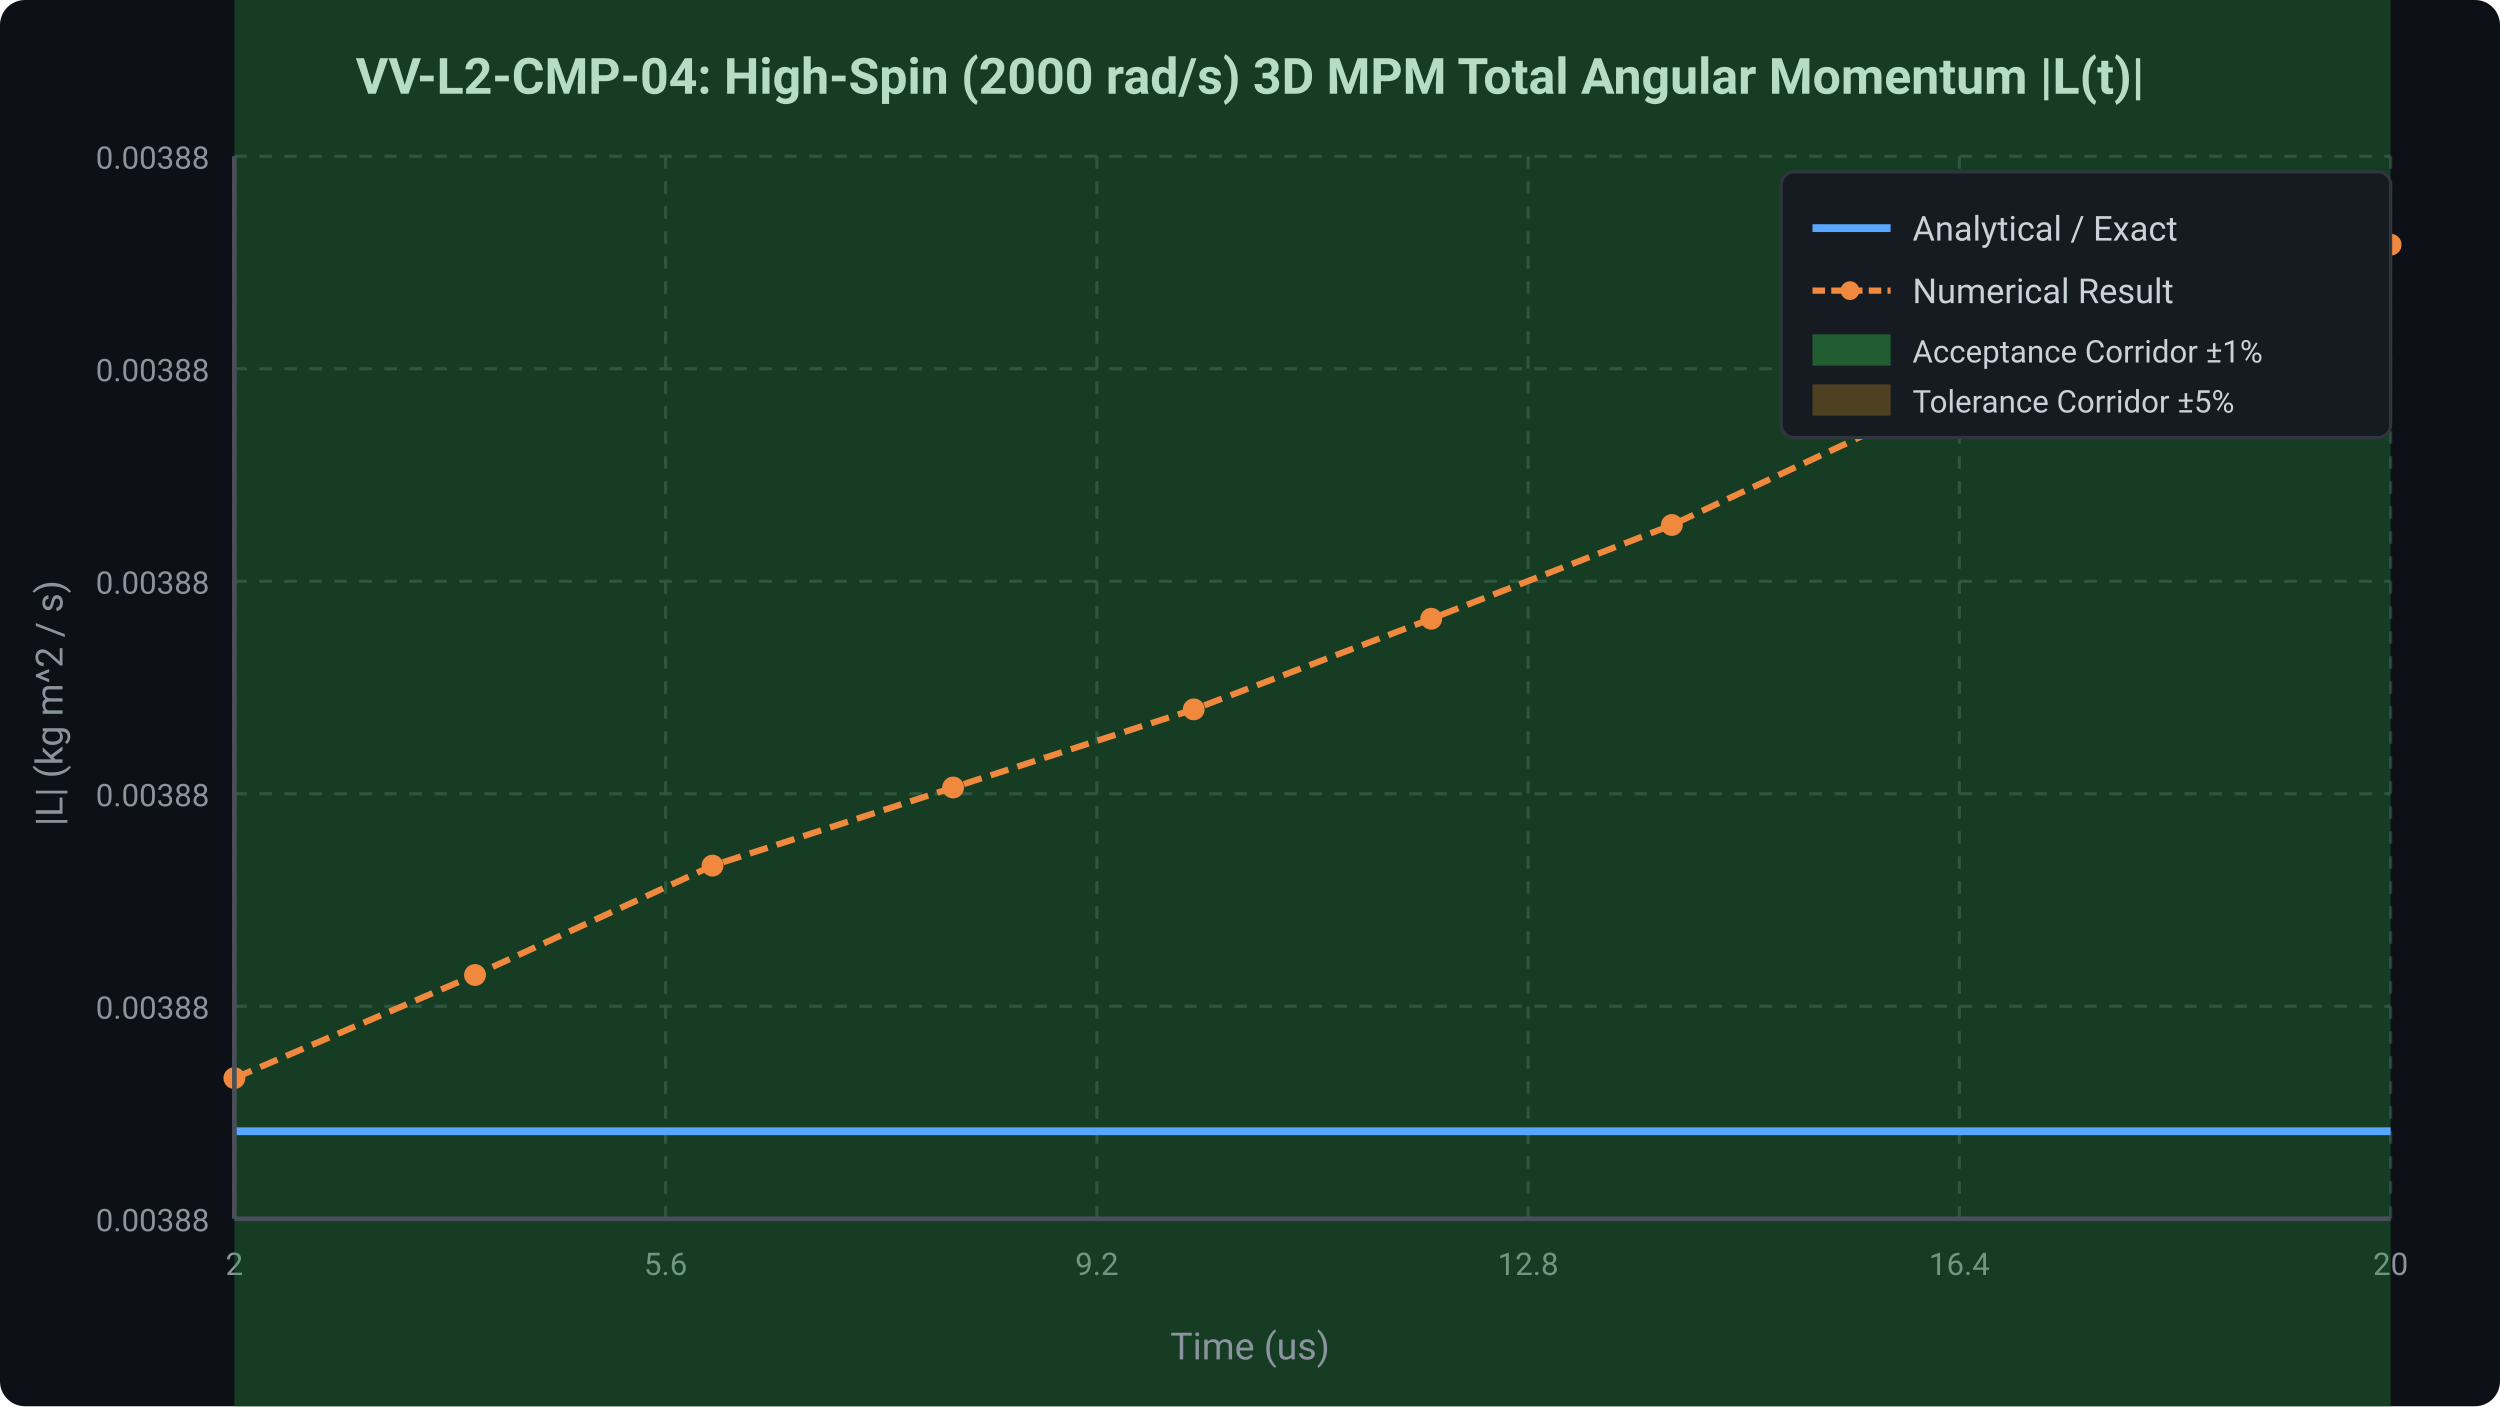
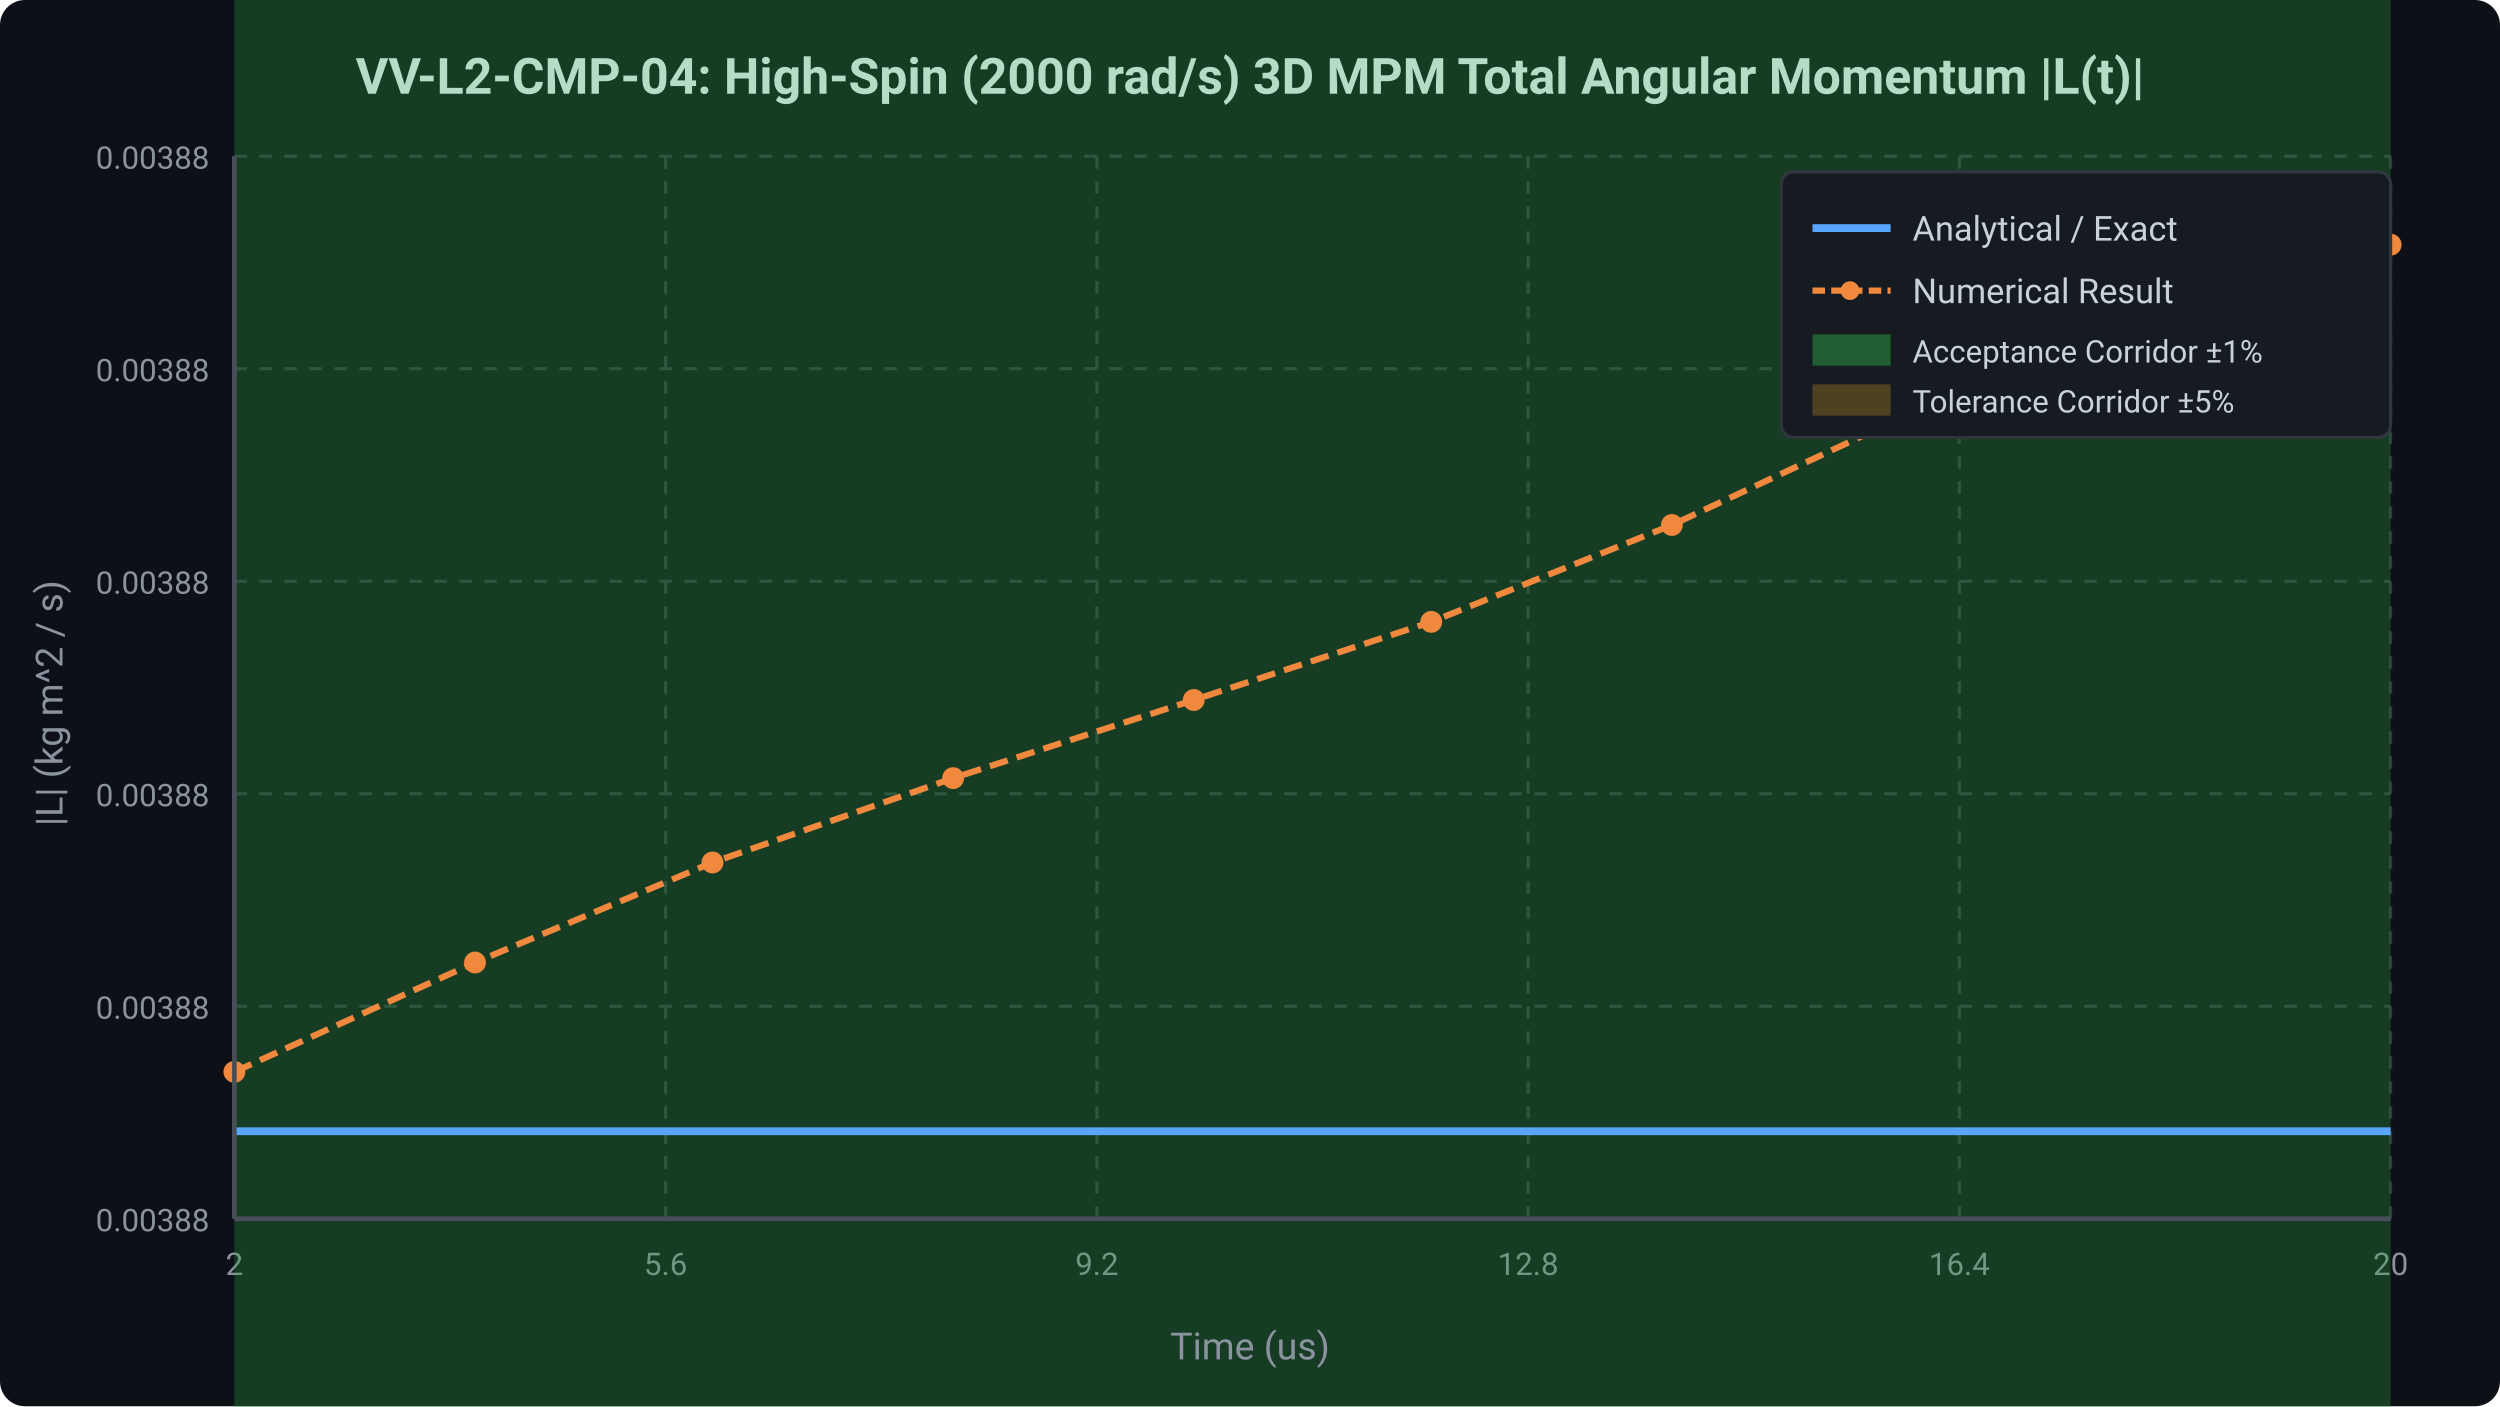
<svg xmlns="http://www.w3.org/2000/svg" viewBox="0 0 800 450" width="800" height="450">
  <style>
    text { font-family: -apple-system, BlinkMacSystemFont, 'Segoe UI', Roboto, Helvetica, Arial, sans-serif; fill: #c9d1d9; }
    .title { font-size: 16px; font-weight: 600; fill: #f0f6fc; }
    .axis-label { font-size: 12px; fill: #8b949e; }
    .tick { font-size: 10px; fill: #8b949e; }
    .grid { stroke: #30363d; stroke-width: 1; stroke-dasharray: 4,4; }
    .axis-line { stroke: #484f58; stroke-width: 1.5; }
    .exact-curve { fill: none; stroke: #58a6ff; stroke-width: 2.5; }
    .num-curve { fill: none; stroke: #f0883e; stroke-width: 2.0; stroke-dasharray: 6,3; }
    .corridor-yellow { fill: rgba(210, 153, 34, 0.18); }
    .corridor-green { fill: rgba(46, 160, 67, 0.30); }
  </style>
  <rect width="800" height="450" fill="#0d1117" rx="8" />
  <text x="400" y="30" text-anchor="middle" class="title">VV-L2-CMP-04: High-Spin (2000 rad/s) 3D MPM Total Angular Momentum |L(t)|</text>
  <line x1="75" y1="390" x2="765" y2="390" class="grid" />
  <text x="67" y="394" text-anchor="end" class="tick">0.00388</text>
  <line x1="75" y1="322" x2="765" y2="322" class="grid" />
  <text x="67" y="326" text-anchor="end" class="tick">0.00388</text>
  <line x1="75" y1="254" x2="765" y2="254" class="grid" />
  <text x="67" y="258" text-anchor="end" class="tick">0.00388</text>
  <line x1="75" y1="186" x2="765" y2="186" class="grid" />
  <text x="67" y="190" text-anchor="end" class="tick">0.00388</text>
  <line x1="75" y1="118" x2="765" y2="118" class="grid" />
  <text x="67" y="122" text-anchor="end" class="tick">0.00388</text>
  <line x1="75" y1="50" x2="765" y2="50" class="grid" />
  <text x="67" y="54" text-anchor="end" class="tick">0.00388</text>
  <line x1="75" y1="50" x2="75" y2="390" class="grid" />
  <text x="75" y="408" text-anchor="middle" class="tick">2</text>
  <line x1="213" y1="50" x2="213" y2="390" class="grid" />
  <text x="213" y="408" text-anchor="middle" class="tick">5.6</text>
  <line x1="351" y1="50" x2="351" y2="390" class="grid" />
  <text x="351" y="408" text-anchor="middle" class="tick">9.2</text>
  <line x1="489" y1="50" x2="489" y2="390" class="grid" />
  <text x="489" y="408" text-anchor="middle" class="tick">12.8</text>
  <line x1="627" y1="50" x2="627" y2="390" class="grid" />
  <text x="627" y="408" text-anchor="middle" class="tick">16.4</text>
  <line x1="765" y1="50" x2="765" y2="390" class="grid" />
  <text x="765" y="408" text-anchor="middle" class="tick">20</text>
-   <path class="corridor-yellow" d="M 75 -5.02e+06 L 152 -5.02e+06 L 228 -5.02e+06 L 305 -5.02e+06 L 382 -5.02e+06 L 458 -5.02e+06 L 535 -5.02e+06 L 612 -5.02e+06 L 688 -5.02e+06 L 765 -5.02e+06 L 765 5.02e+06 L 688 5.02e+06 L 612 5.02e+06 L 535 5.02e+06 L 458 5.02e+06 L 382 5.02e+06 L 305 5.02e+06 L 228 5.02e+06 L 152 5.02e+06 L 75 5.02e+06 Z" />
-   <path class="corridor-green" d="M 75 -1e+06 L 152 -1e+06 L 228 -1e+06 L 305 -1e+06 L 382 -1e+06 L 458 -1e+06 L 535 -1e+06 L 612 -1e+06 L 688 -1e+06 L 765 -1e+06 L 765 1e+06 L 688 1e+06 L 612 1e+06 L 535 1e+06 L 458 1e+06 L 382 1e+06 L 305 1e+06 L 228 1e+06 L 152 1e+06 L 75 1e+06 Z" />
+   <path class="corridor-yellow" d="M 75 -4.91e+06 L 152 -4.91e+06 L 228 -4.91e+06 L 305 -4.91e+06 L 382 -4.91e+06 L 458 -4.91e+06 L 535 -4.91e+06 L 612 -4.91e+06 L 688 -4.91e+06 L 765 -4.91e+06 L 765 4.91e+06 L 688 4.91e+06 L 612 4.91e+06 L 535 4.91e+06 L 458 4.91e+06 L 382 4.91e+06 L 305 4.91e+06 L 228 4.91e+06 L 152 4.91e+06 L 75 4.91e+06 Z" />
+   <path class="corridor-green" d="M 75 -9.82e+05 L 152 -9.82e+05 L 228 -9.82e+05 L 305 -9.82e+05 L 382 -9.82e+05 L 458 -9.82e+05 L 535 -9.82e+05 L 612 -9.82e+05 L 688 -9.82e+05 L 765 -9.82e+05 L 765 9.82e+05 L 688 9.82e+05 L 612 9.82e+05 L 535 9.82e+05 L 458 9.82e+05 L 382 9.82e+05 L 305 9.82e+05 L 228 9.82e+05 L 152 9.82e+05 L 75 9.82e+05 Z" />
  <path class="exact-curve" d="M 75 362 L 152 362 L 228 362 L 305 362 L 382 362 L 458 362 L 535 362 L 612 362 L 688 362 L 765 362 " />
-   <path class="num-curve" d="M 75 345 L 152 312 L 228 277 L 305 252 L 382 227 L 458 198 L 535 168 L 612 132 L 688 105 L 765 78.3 " />
-   <circle cx="75" cy="345" r="3.5" fill="#f0883e" />
-   <circle cx="152" cy="312" r="3.5" fill="#f0883e" />
-   <circle cx="228" cy="277" r="3.5" fill="#f0883e" />
-   <circle cx="305" cy="252" r="3.5" fill="#f0883e" />
-   <circle cx="382" cy="227" r="3.5" fill="#f0883e" />
-   <circle cx="458" cy="198" r="3.5" fill="#f0883e" />
+   <path class="num-curve" d="M 75 343 L 152 308 L 228 276 L 305 249 L 382 224 L 458 199 L 535 168 L 612 132 L 688 102 L 765 78.3 " />
+   <circle cx="75" cy="343" r="3.5" fill="#f0883e" />
+   <circle cx="152" cy="308" r="3.5" fill="#f0883e" />
+   <circle cx="228" cy="276" r="3.5" fill="#f0883e" />
+   <circle cx="305" cy="249" r="3.5" fill="#f0883e" />
+   <circle cx="382" cy="224" r="3.5" fill="#f0883e" />
+   <circle cx="458" cy="199" r="3.5" fill="#f0883e" />
  <circle cx="535" cy="168" r="3.5" fill="#f0883e" />
  <circle cx="612" cy="132" r="3.5" fill="#f0883e" />
-   <circle cx="688" cy="105" r="3.5" fill="#f0883e" />
+   <circle cx="688" cy="102" r="3.5" fill="#f0883e" />
  <circle cx="765" cy="78.3" r="3.5" fill="#f0883e" />
  <line x1="75" y1="390" x2="765" y2="390" class="axis-line" />
  <line x1="75" y1="50" x2="75" y2="390" class="axis-line" />
  <text x="400" y="435" text-anchor="middle" class="axis-label">Time (us)</text>
  <text x="20" y="225" text-anchor="middle" transform="rotate(-90 20 225)" class="axis-label">|L| (kg m^2 / s)</text>
  <rect x="570" y="55" width="195" height="85" fill="#161b22" stroke="#30363d" rx="4" />
  <line x1="580" y1="73" x2="605" y2="73" stroke="#58a6ff" stroke-width="2.5" />
  <text x="612" y="77" font-size="11">Analytical / Exact</text>
  <line x1="580" y1="93" x2="605" y2="93" stroke="#f0883e" stroke-width="2.0" stroke-dasharray="4,2" />
  <circle cx="592" cy="93" r="3" fill="#f0883e" />
  <text x="612" y="97" font-size="11">Numerical Result</text>
  <rect x="580" y="107" width="25" height="10" fill="rgba(46,160,67,0.5)" />
  <text x="612" y="116" font-size="10">Acceptance Corridor ±1%</text>
  <rect x="580" y="123" width="25" height="10" fill="rgba(210,153,34,0.3)" />
  <text x="612" y="132" font-size="10">Tolerance Corridor ±5%</text>
</svg>
